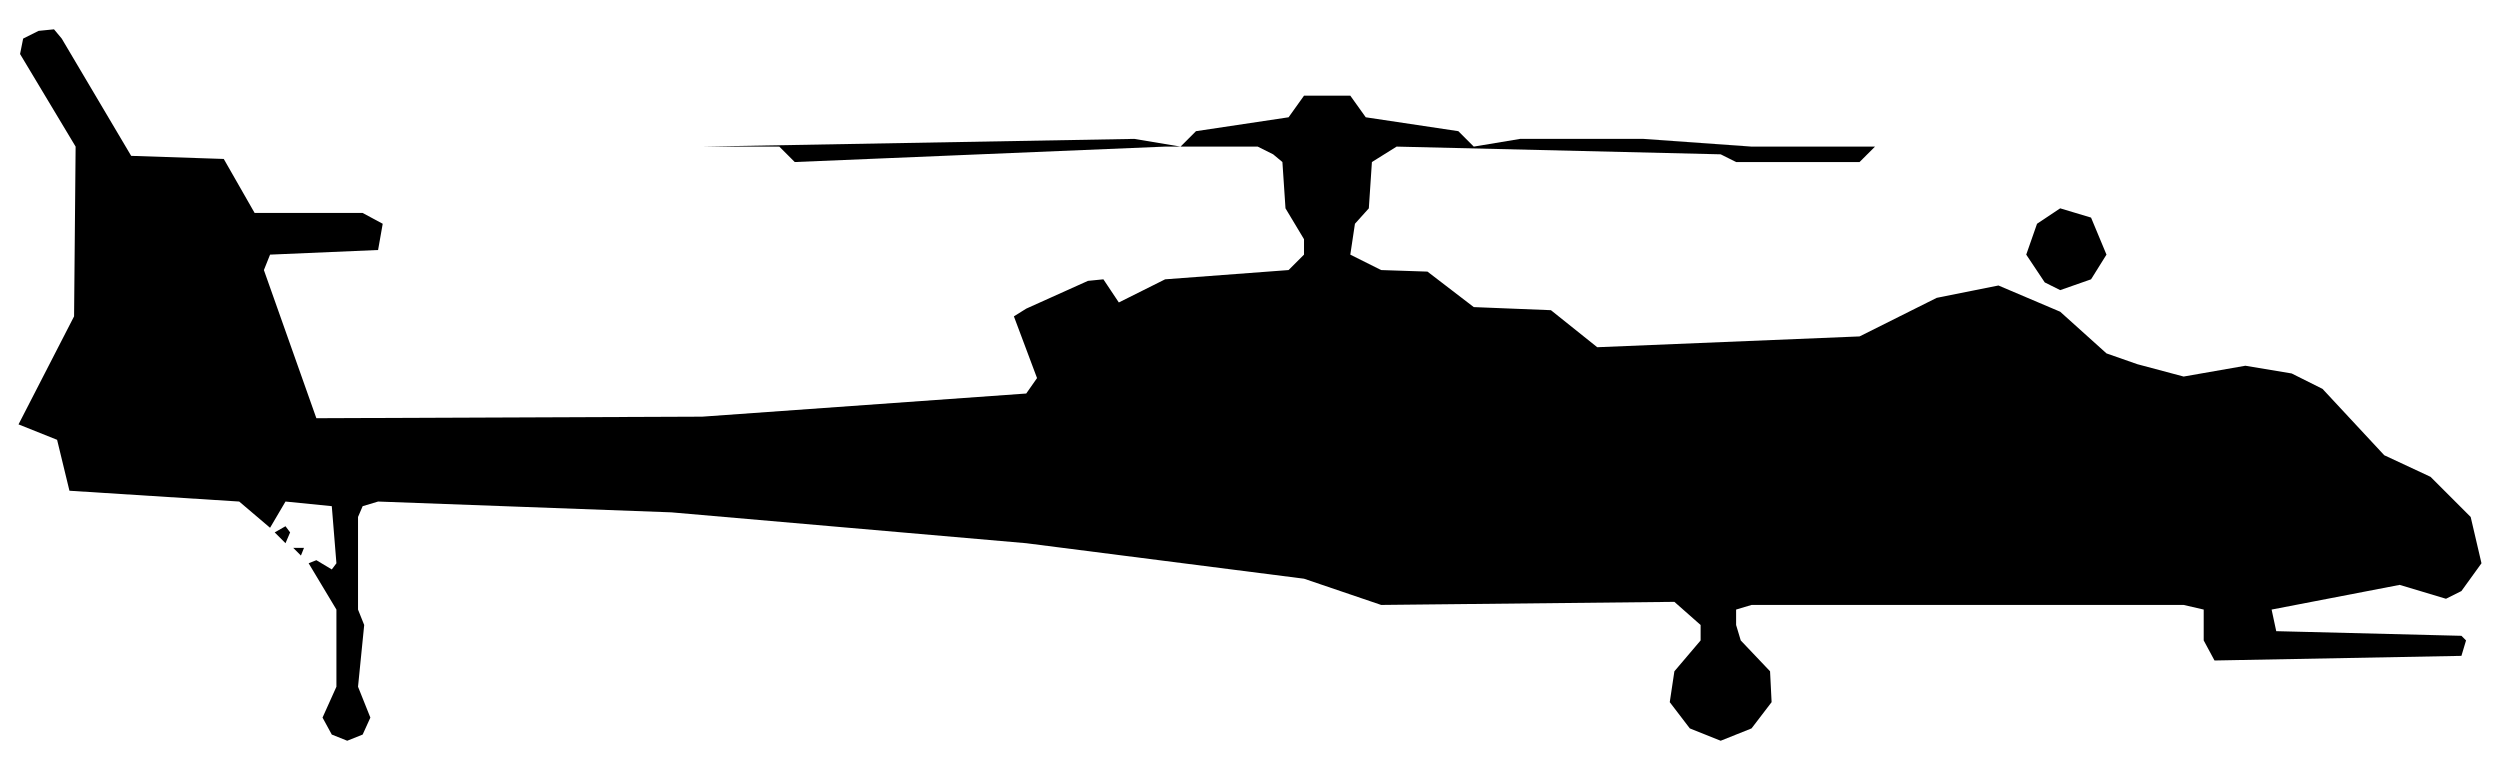
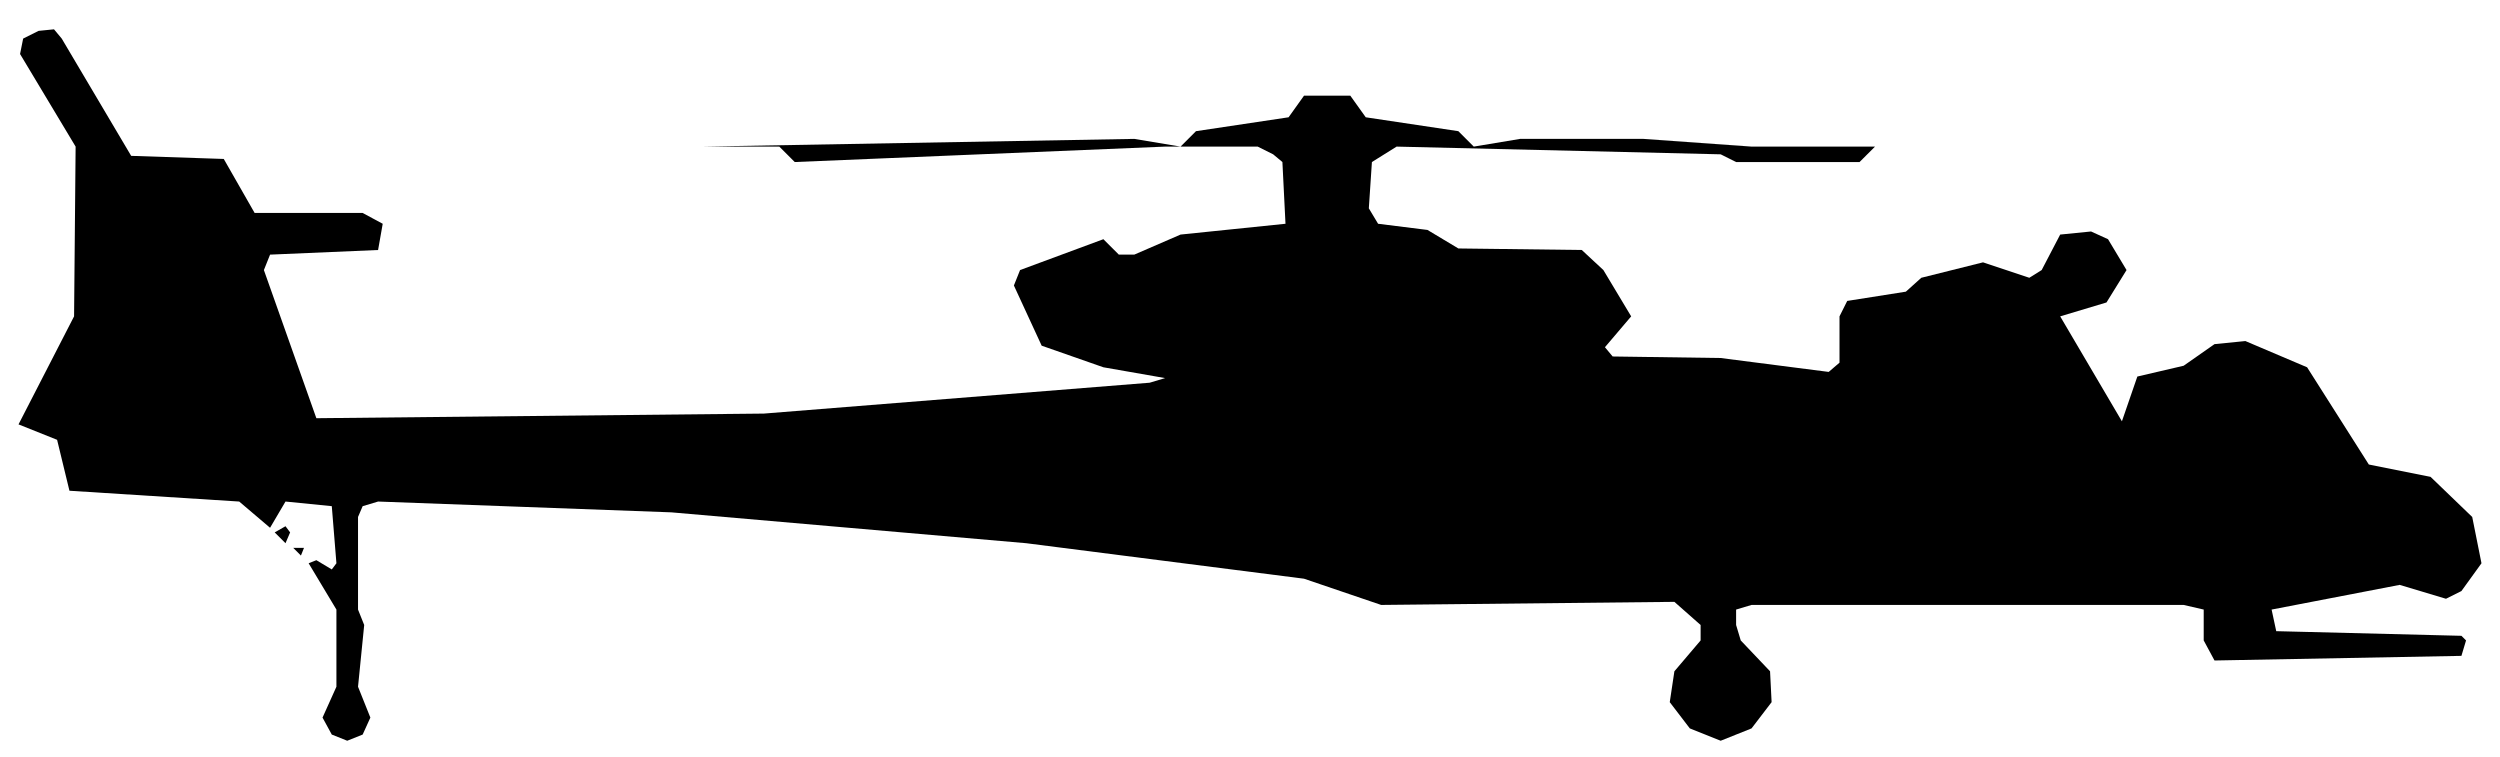
<svg xmlns="http://www.w3.org/2000/svg" viewBox="0 0 162 49" width="162" height="49" fill="currentColor" fill-rule="evenodd">
-   <path d="M21.5 47.6L22.5 48L23.5 47.6L24 46.5L23.2 44.5L23.6 40.5L23.2 39.5L23.2 33.5L23.5 32.8L24.5 32.5L43.5 33.2L66.5 35.2L84.5 37.5L89.5 39.2L108.5 39L110.2 40.5L110.2 41.5L108.5 43.5L108.2 45.5L109.5 47.2L111.5 48L113.5 47.2L114.8 45.5L114.7 43.5L112.8 41.5L112.5 40.5L112.5 39.5L113.5 39.2L141.5 39.2L142.8 39.5L142.8 41.5L143.5 42.8L159.5 42.5L159.8 41.5L159.5 41.2L147.5 40.9L147.2 39.5L155.5 37.9L158.5 38.8L159.5 38.3L160.8 36.5L160.1 33.5L157.5 30.9L154.5 29.5L150.5 25.2L148.5 24.2L145.5 23.7L141.5 24.4L138.5 23.6L136.5 22.9L133.5 20.2L129.5 18.5L125.5 19.3L120.5 21.8L103.5 22.5L100.5 20.1L95.5 19.9L92.5 17.6L89.5 17.5L87.5 16.5L87.8 14.5L88.7 13.5L88.9 10.5L90.5 9.5L111.5 10L112.5 10.5L120.5 10.5L121.5 9.5L126.5 9.5L113.5 9.5L106.5 9L98.5 9L95.5 9.5L94.5 8.5L88.5 7.6L87.5 6.2L84.5 6.2L83.5 7.6L77.5 8.5L76.5 9.5L73.5 9L45.5 9.5L50.5 9.5L51.5 10.5L75.5 9.5L81.5 9.5L82.5 10L83.1 10.5L83.3 13.5L84.5 15.5L84.5 16.5L83.5 17.5L75.5 18.1L72.5 19.6L71.5 18.1L70.5 18.2L66.5 20L65.7 20.5L67.2 24.5L66.5 25.5L45.5 27L20.5 27.1L17.1 17.5L17.5 16.5L24.5 16.2L24.8 14.5L23.5 13.8L16.5 13.8L14.5 10.3L8.5 10.1L4 2.5L3.5 1.9L2.5 2L1.5 2.5L1.3 3.5L4.9 9.5L4.8 20.5L1.2 27.5L3.7 28.5L4.5 31.8L15.5 32.5L17.5 34.2L18.5 32.5L21.5 32.8L21.8 36.5L21.5 36.9L20.5 36.3L20 36.5L21.8 39.5L21.8 44.5L20.9 46.5ZM19.5 36L19.7 35.5L19 35.5ZM18.5 35.2L18.8 34.5L18.5 34.1L17.8 34.5ZM133.5 18.8L135.5 18.1L136.5 16.5L135.5 14.1L133.5 13.5L132 14.5L131.3 16.5L132.5 18.3Z" />
+   <path d="M21.5 47.6L22.5 48L23.5 47.6L24 46.5L23.2 44.5L23.6 40.5L23.2 39.5L23.2 33.5L23.5 32.8L24.5 32.5L43.5 33.2L66.5 35.2L84.5 37.5L89.5 39.2L108.5 39L110.2 40.5L110.2 41.5L108.5 43.5L108.2 45.5L109.5 47.2L111.5 48L113.5 47.2L114.8 45.5L114.7 43.5L112.8 41.5L112.5 40.5L112.5 39.5L113.5 39.2L141.5 39.2L142.8 39.5L142.8 41.5L143.5 42.8L159.5 42.5L159.8 41.5L159.5 41.2L147.5 40.9L147.2 39.5L155.5 37.9L158.5 38.8L159.5 38.3L160.8 36.5L160.2 33.5L157.5 30.9L153.5 30.1L149.5 23.8L145.5 22.1L143.5 22.3L141.5 23.7L138.5 24.4L137.5 27.3L133.5 20.5L136.5 19.6L137.8 17.5L136.6 15.5L135.5 15L133.5 15.2L132.3 17.5L131.5 18L128.5 17L124.5 18L123.5 18.9L119.7 19.5L119.2 20.5L119.2 23.5L118.5 24.1L111.5 23.2L104.5 23.1L104 22.5L105.7 20.5L103.9 17.5L102.5 16.2L94.5 16.1L92.5 14.9L89.3 14.5L88.7 13.5L88.9 10.5L90.5 9.5L111.5 10L112.5 10.5L120.5 10.5L121.5 9.5L126.5 9.5L113.5 9.5L106.5 9L98.5 9L95.5 9.5L94.5 8.5L88.5 7.6L87.5 6.2L84.5 6.2L83.5 7.6L77.5 8.5L76.5 9.5L73.5 9L45.5 9.5L50.5 9.5L51.5 10.5L75.5 9.5L81.5 9.5L82.5 10L83.1 10.5L83.3 14.5L76.5 15.2L73.5 16.5L72.5 16.5L71.5 15.5L66.1 17.5L65.7 18.5L67.5 22.4L71.5 23.8L75.5 24.5L74.5 24.8L49.5 26.8L20.5 27.1L17.1 17.5L17.5 16.5L24.5 16.2L24.8 14.5L23.5 13.8L16.5 13.8L14.5 10.3L8.5 10.1L4 2.5L3.5 1.9L2.5 2L1.5 2.5L1.3 3.5L4.9 9.5L4.8 20.5L1.2 27.5L3.7 28.5L4.5 31.8L15.5 32.5L17.5 34.2L18.5 32.5L21.5 32.8L21.8 36.5L21.5 36.9L20.5 36.3L20 36.5L21.8 39.5L21.8 44.5L20.9 46.5ZM19.5 36L19.7 35.5L19 35.5ZM18.5 35.2L18.8 34.5L18.5 34.1L17.8 34.5Z" />
</svg>
